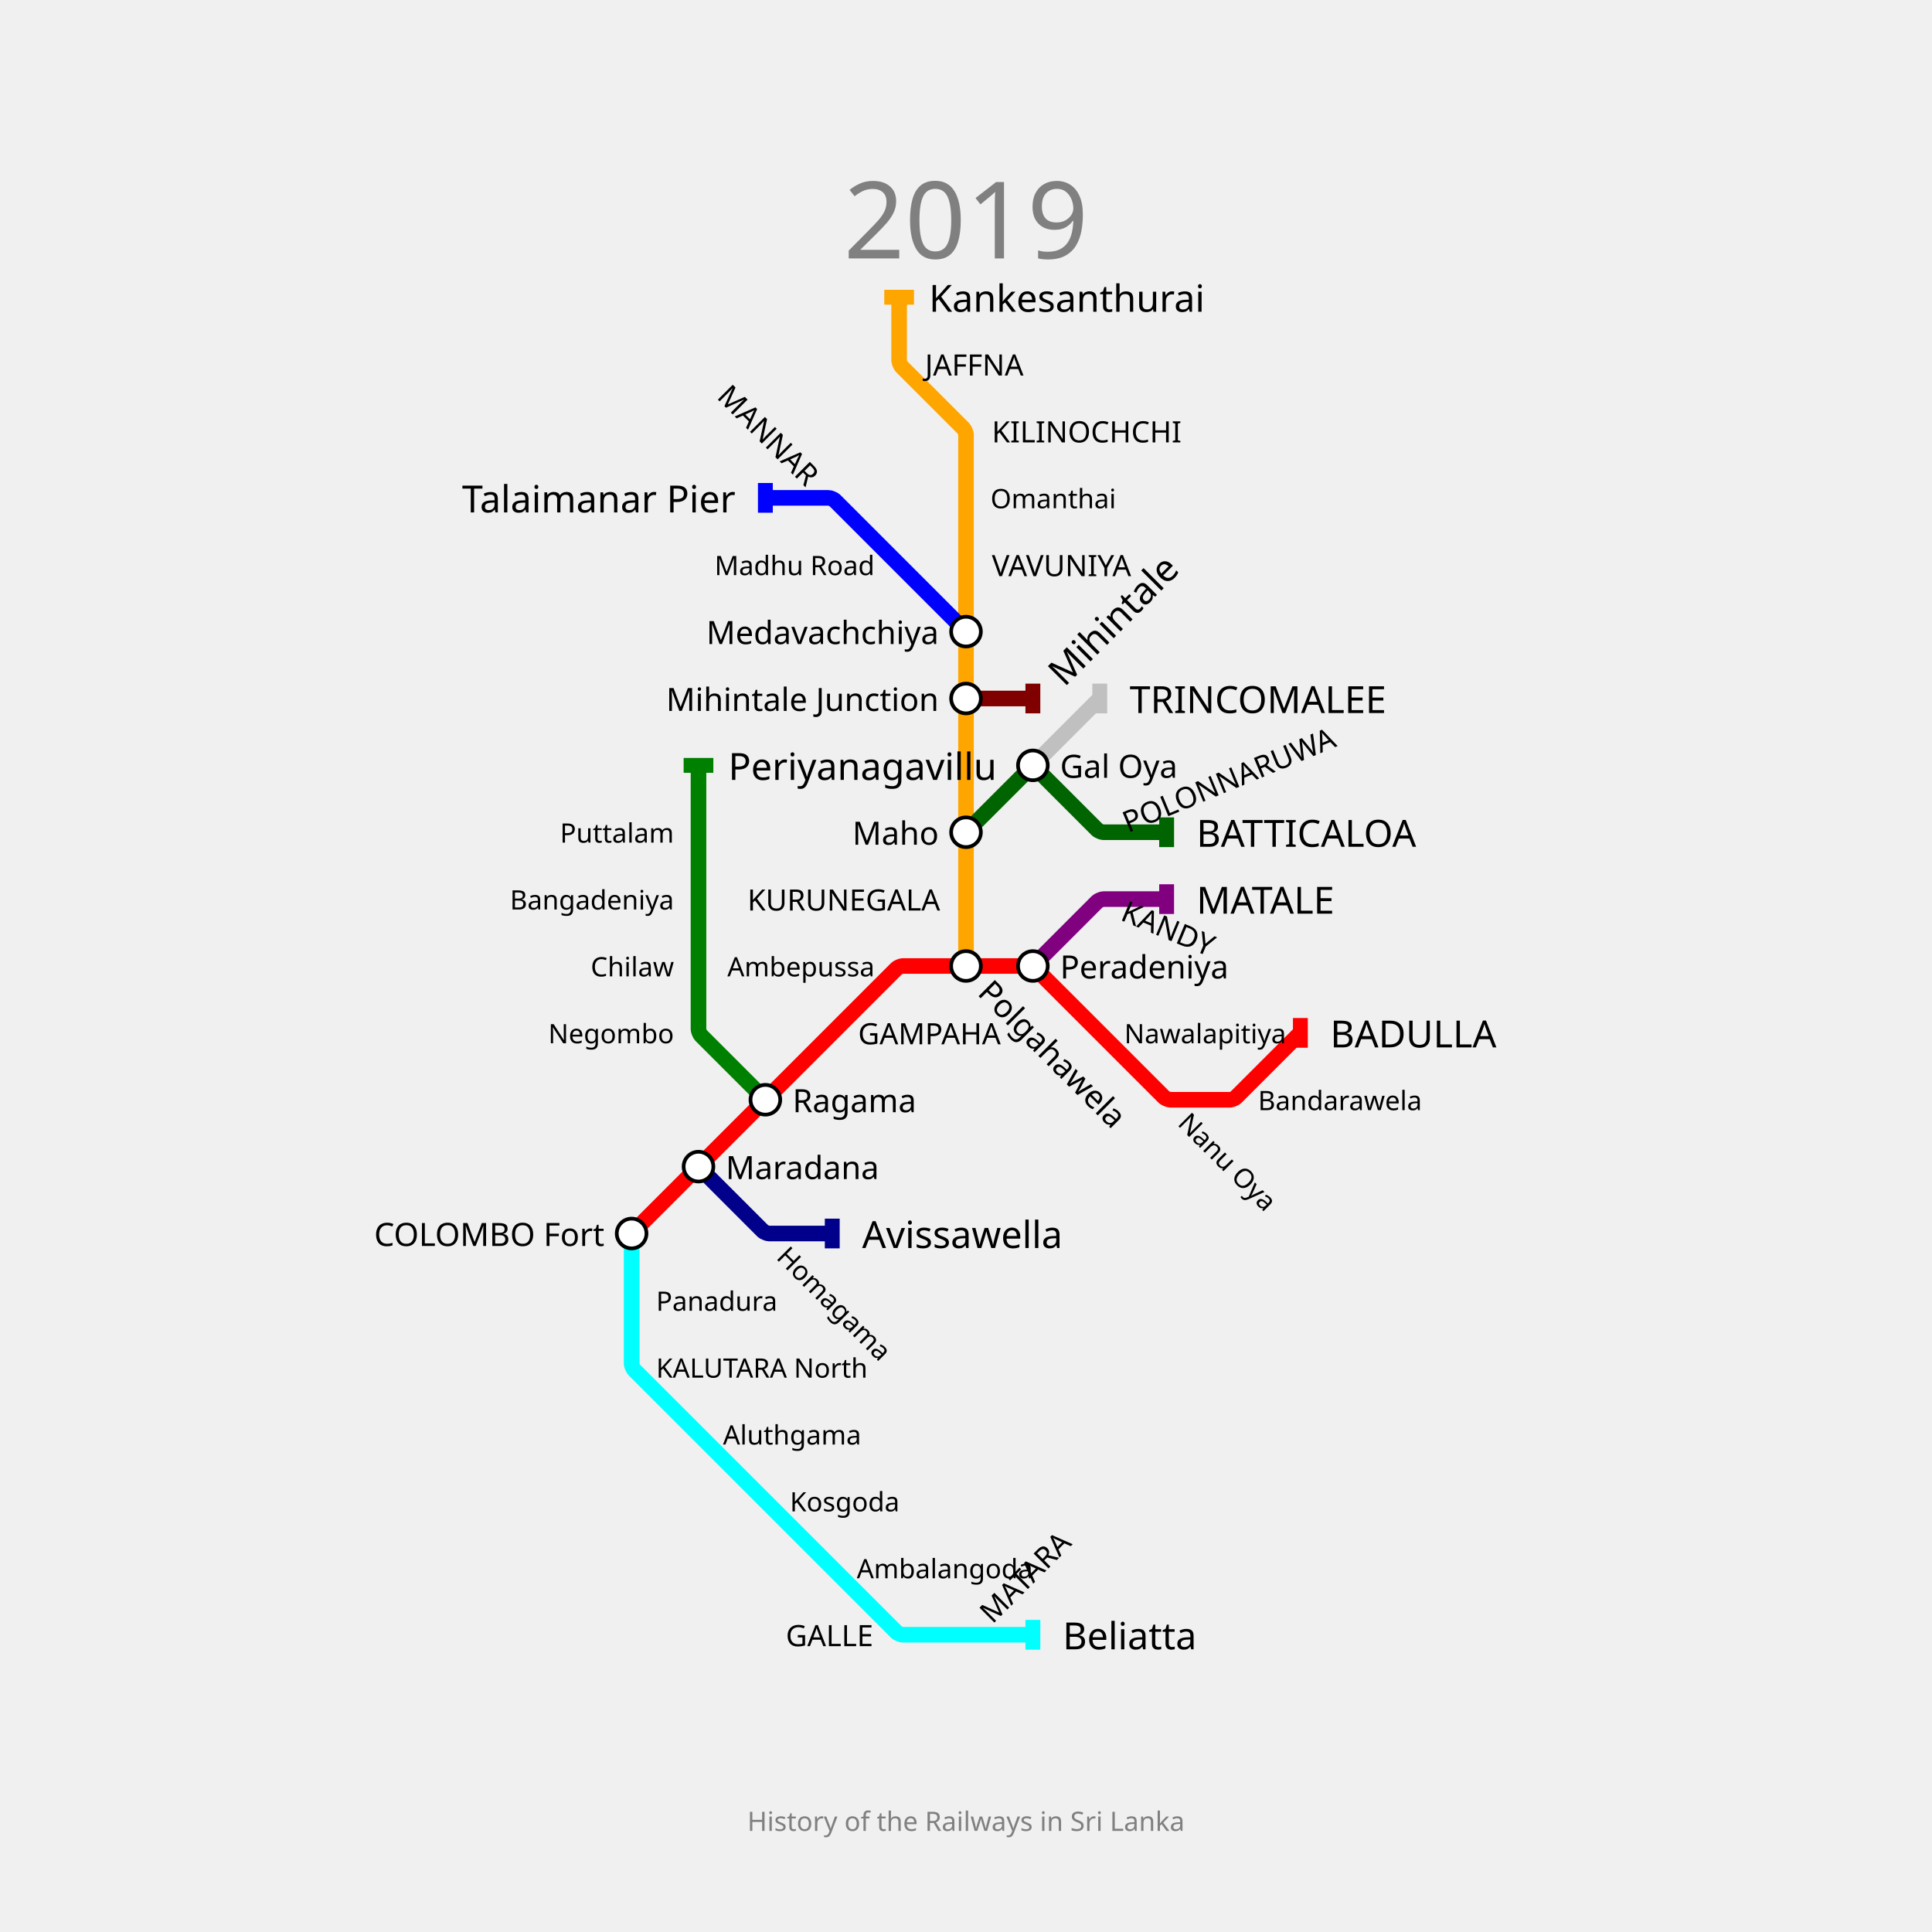
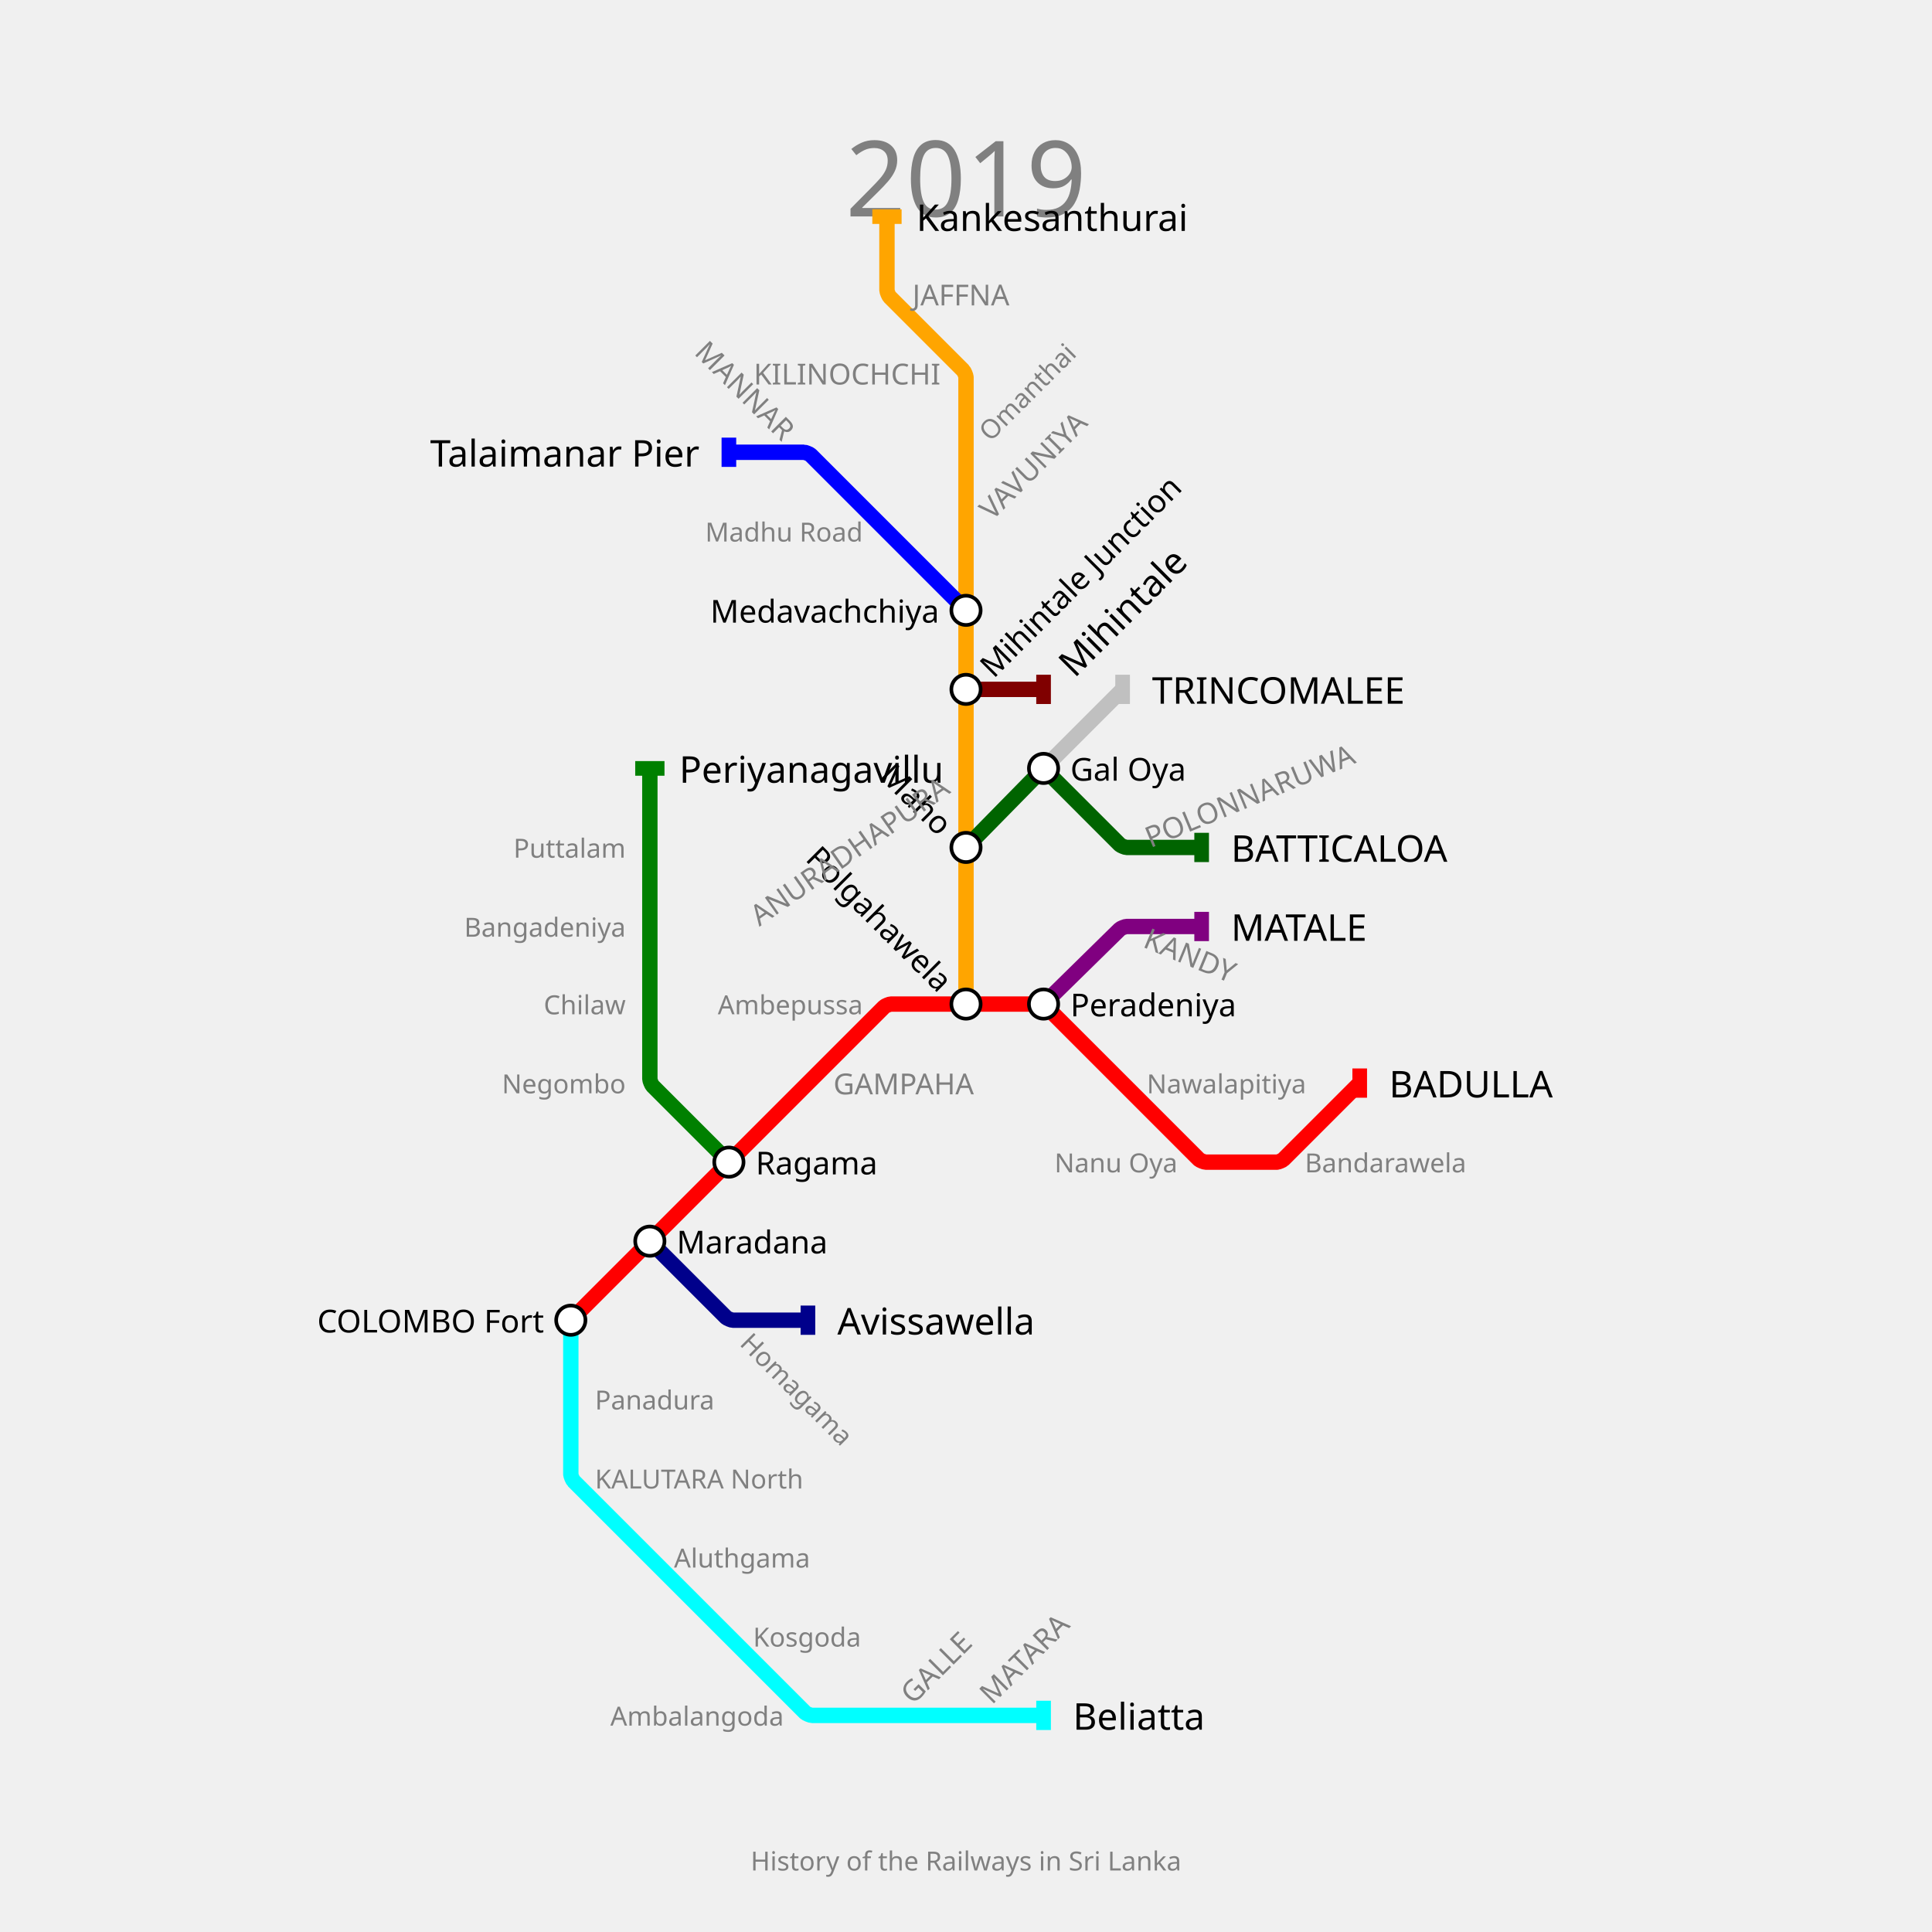
- <svg xmlns="http://www.w3.org/2000/svg" width="1300" height="1300" padding="200">
-   <text fill="gray" stroke="none" font-size="72" font-family="GIL_____" x="650.0" y="118.0" text-anchor="middle" dominant-baseline="hanging">2019</text>
-   <text fill="gray" stroke="none" font-size="18" font-family="GIL_____" x="650.0" y="1218.0" text-anchor="middle" dominant-baseline="text-top">History of the Railways in Sri Lanka</text>
+ <svg xmlns="http://www.w3.org/2000/svg" width="1320" height="1320" padding="148">
+   <text fill="gray" stroke="none" font-size="72" font-family="GIL_____" x="660.0" y="92.0" text-anchor="middle" dominant-baseline="hanging">2019</text>
+   <text fill="gray" stroke="none" font-size="18" font-family="GIL_____" x="660.0" y="1264.0" text-anchor="middle" dominant-baseline="text-top">History of the Railways in Sri Lanka</text>
  <g>
-     <path fill="none" stroke-width="10.5" stroke-opacity="1" d="M 425.0,830.0 L 470.0,785.0 L 515.0,740.0 L 560.0,695.0 L 603.409,651.591 C 603.939,651.061 606.5,650.0 607.25,650.0 L 650.0,650.0 L 692.75,650.0 C 693.5,650.0 696.061,651.061 696.591,651.591 L 740.0,695.0 L 783.409,738.409 C 783.939,738.939 786.5,740.0 787.25,740.0 L 827.862,740.0 C 828.575,740.0 831.008,738.992 831.511,738.489 L 875.0,695.0" stroke="red" />
-     <rect stroke="none" fill-opacity="1" x="870" y="685" width="10" height="20" fill="red" />
+     <path fill="none" stroke-width="10.5" stroke-opacity="1" d="M 390.0,902.0 L 444.0,848.0 L 498.0,794.0 L 552.0,740.0 L 604.091,687.909 C 604.727,687.273 607.8,686.0 608.7,686.0 L 660.0,686.0 L 710.35,686.0 C 711.233,686.0 714.249,687.249 714.874,687.874 L 767.0,740.0 L 819.091,792.091 C 819.727,792.727 822.8,794.0 823.7,794.0 L 872.435,794.0 C 873.29,794.0 876.209,792.791 876.814,792.186 L 929.0,740.0" stroke="red" />
+     <rect stroke="none" fill-opacity="1" x="924" y="730" width="10" height="20" fill="red" />
  </g>
  <g>
-     <path fill="none" stroke-width="10.5" stroke-opacity="1" d="M 695.0,650.0 L 738.409,606.591 C 738.939,606.061 741.5,605.0 742.25,605.0 L 785.0,605.0" stroke="purple" />
-     <rect stroke="none" fill-opacity="1" x="780" y="595" width="10" height="20" fill="purple" />
+     <path fill="none" stroke-width="10.5" stroke-opacity="1" d="M 713.0,686.0 L 765.073,634.891 C 765.715,634.261 768.8,633.0 769.7,633.0 L 821.0,633.0" stroke="purple" />
+     <rect stroke="none" fill-opacity="1" x="816" y="623" width="10" height="20" fill="purple" />
  </g>
  <g>
-     <path fill="none" stroke-width="10.5" stroke-opacity="1" d="M 425.0,830.0 L 425.0,875.0 L 425.0,917.75 C 425.0,918.5 426.061,921.061 426.591,921.591 L 470.0,965.0 L 515.0,1010.0 L 560.0,1055.0 L 603.409,1098.409 C 603.939,1098.939 606.5,1100.0 607.25,1100.0 L 650.0,1100.0 L 695.0,1100.0" stroke="cyan" />
-     <rect stroke="none" fill-opacity="1" x="690" y="1090" width="10" height="20" fill="cyan" />
+     <path fill="none" stroke-width="10.5" stroke-opacity="1" d="M 390.0,902.0 L 390.0,956.0 L 390.0,1007.3 C 390.0,1008.2 391.273,1011.273 391.909,1011.909 L 444.0,1064.0 L 498.0,1118.0 L 550.091,1170.091 C 550.727,1170.727 553.8,1172.0 554.7,1172.0 L 606.0,1172.0 L 660.0,1172.0 L 713.0,1172.0" stroke="cyan" />
+     <rect stroke="none" fill-opacity="1" x="708" y="1162" width="10" height="20" fill="cyan" />
  </g>
  <g>
-     <path fill="none" stroke-width="10.5" stroke-opacity="1" d="M 650.0,650.0 L 650.0,605.0 L 650.0,560.0 L 650.0,515.0 L 650.0,470.0 L 650.0,425.0 L 650.0,380.0 L 650.0,335.0 L 650.0,292.25 C 650.0,291.5 648.939,288.939 648.409,288.409 L 606.591,246.591 C 606.061,246.061 605.0,243.5 605.0,242.75 L 605.0,200.0" stroke="orange" />
-     <rect stroke="none" fill-opacity="1" x="595" y="195" width="20" height="10" fill="orange" />
+     <path fill="none" stroke-width="10.5" stroke-opacity="1" d="M 660.0,686.0 L 660.0,633.0 L 660.0,579.0 L 660.0,525.0 L 660.0,471.0 L 660.0,417.0 L 660.0,363.0 L 660.0,309.0 L 660.0,257.7 C 660.0,256.8 658.727,253.727 658.091,253.091 L 607.874,202.874 C 607.249,202.249 606.0,199.233 606.0,198.35 L 606.0,148.0" stroke="orange" />
+     <rect stroke="none" fill-opacity="1" x="596" y="143" width="20" height="10" fill="orange" />
  </g>
  <g>
-     <path fill="none" stroke-width="10.5" stroke-opacity="1" d="M 470.0,785.0 L 513.409,828.409 C 513.939,828.939 516.5,830.0 517.25,830.0 L 560.0,830.0" stroke="darkblue" />
-     <rect stroke="none" fill-opacity="1" x="555" y="820" width="10" height="20" fill="darkblue" />
+     <path fill="none" stroke-width="10.5" stroke-opacity="1" d="M 444.0,848.0 L 496.091,900.091 C 496.727,900.727 499.8,902.0 500.7,902.0 L 552.0,902.0" stroke="darkblue" />
+     <rect stroke="none" fill-opacity="1" x="547" y="892" width="10" height="20" fill="darkblue" />
  </g>
  <g>
-     <path fill="none" stroke-width="10.5" stroke-opacity="1" d="M 515.0,740.0 L 471.591,696.591 C 471.061,696.061 470.0,693.5 470.0,692.75 L 470.0,650.0 L 470.0,605.0 L 470.0,560.0 L 470.0,515.0" stroke="green" />
-     <rect stroke="none" fill-opacity="1" x="460" y="510" width="20" height="10" fill="green" />
+     <path fill="none" stroke-width="10.5" stroke-opacity="1" d="M 498.0,794.0 L 445.909,741.909 C 445.273,741.273 444.0,738.2 444.0,737.3 L 444.0,686.0 L 444.0,633.0 L 444.0,579.0 L 444.0,525.0" stroke="green" />
+     <rect stroke="none" fill-opacity="1" x="434" y="520" width="20" height="10" fill="green" />
  </g>
  <g>
-     <path fill="none" stroke-width="10.5" stroke-opacity="1" d="M 650.0,560.0 L 692.75,517.25 C 693.5,516.5 696.5,516.5 697.25,517.25 L 738.409,558.409 C 738.939,558.939 741.5,560.0 742.25,560.0 L 785.0,560.0" stroke="darkgreen" />
-     <rect stroke="none" fill-opacity="1" x="780" y="550" width="10" height="20" fill="darkgreen" />
+     <path fill="none" stroke-width="10.5" stroke-opacity="1" d="M 660.0,579.0 L 710.35,527.7 C 711.233,526.8 714.783,526.783 715.675,527.675 L 765.091,577.091 C 765.727,577.727 768.8,579.0 769.7,579.0 L 821.0,579.0" stroke="darkgreen" />
+     <rect stroke="none" fill-opacity="1" x="816" y="569" width="10" height="20" fill="darkgreen" />
  </g>
  <g>
-     <path fill="none" stroke-width="10.5" stroke-opacity="1" d="M 695.0,515.0 L 740.0,470.0" stroke="silver" />
-     <rect stroke="none" fill-opacity="1" x="735" y="460" width="10" height="20" fill="silver" />
+     <path fill="none" stroke-width="10.5" stroke-opacity="1" d="M 713.0,525.0 L 767.0,471.0" stroke="silver" />
+     <rect stroke="none" fill-opacity="1" x="762" y="461" width="10" height="20" fill="silver" />
  </g>
  <g>
-     <path fill="none" stroke-width="10.5" stroke-opacity="1" d="M 650.0,470.0 L 695.0,470.0" stroke="maroon" />
-     <rect stroke="none" fill-opacity="1" x="690" y="460" width="10" height="20" fill="maroon" />
+     <path fill="none" stroke-width="10.5" stroke-opacity="1" d="M 660.0,471.0 L 713.0,471.0" stroke="maroon" />
+     <rect stroke="none" fill-opacity="1" x="708" y="461" width="10" height="20" fill="maroon" />
  </g>
  <g>
-     <path fill="none" stroke-width="10.5" stroke-opacity="1" d="M 650.0,425.0 L 605.0,380.0 L 561.591,336.591 C 561.061,336.061 558.5,335.0 557.75,335.0 L 515.0,335.0" stroke="blue" />
-     <rect stroke="none" fill-opacity="1" x="510" y="325" width="10" height="20" fill="blue" />
+     <path fill="none" stroke-width="10.5" stroke-opacity="1" d="M 660.0,417.0 L 606.0,363.0 L 553.909,310.909 C 553.273,310.273 550.2,309.0 549.3,309.0 L 498.0,309.0" stroke="blue" />
+     <rect stroke="none" fill-opacity="1" x="493" y="299" width="10" height="20" fill="blue" />
  </g>
  <g>
-     <text fill="black" stroke="none" font-size="25.2" font-family="GIL_____" font-weight="100" text-anchor="start" dominant-baseline="central" x="895.1" y="695" transform="translate(875,695) rotate(0) translate(-875,-695)">BADULLA</text>
+     <text fill="black" stroke="none" font-size="25.2" font-family="GIL_____" font-weight="100" text-anchor="start" dominant-baseline="central" x="949.1" y="740" transform="translate(929,740) rotate(0) translate(-929,-740)">BADULLA</text>
  </g>
  <g>
-     <text fill="black" stroke="none" font-size="25.2" font-family="GIL_____" font-weight="100" text-anchor="start" dominant-baseline="central" x="805.1" y="605" transform="translate(785,605) rotate(0) translate(-785,-605)">MATALE</text>
+     <text fill="black" stroke="none" font-size="25.2" font-family="GIL_____" font-weight="100" text-anchor="start" dominant-baseline="central" x="841.1" y="633" transform="translate(821,633) rotate(0) translate(-821,-633)">MATALE</text>
  </g>
  <g>
-     <text fill="black" stroke="none" font-size="25.2" font-family="GIL_____" font-weight="100" text-anchor="start" dominant-baseline="central" x="715.1" y="1100" transform="translate(695,1100) rotate(0) translate(-695,-1100)">Beliatta</text>
+     <text fill="black" stroke="none" font-size="25.2" font-family="GIL_____" font-weight="100" text-anchor="start" dominant-baseline="central" x="733.1" y="1172" transform="translate(713,1172) rotate(0) translate(-713,-1172)">Beliatta</text>
  </g>
  <g>
-     <text fill="black" stroke="none" font-size="25.2" font-family="GIL_____" font-weight="100" text-anchor="start" dominant-baseline="central" x="625.1" y="200" transform="translate(605,200) rotate(0) translate(-605,-200)">Kankesanthurai</text>
+     <text fill="black" stroke="none" font-size="25.2" font-family="GIL_____" font-weight="100" text-anchor="start" dominant-baseline="central" x="626.1" y="148" transform="translate(606,148) rotate(0) translate(-606,-148)">Kankesanthurai</text>
  </g>
  <g>
-     <text fill="black" stroke="none" font-size="25.2" font-family="GIL_____" font-weight="100" text-anchor="start" dominant-baseline="central" x="580.1" y="830" transform="translate(560,830) rotate(0) translate(-560,-830)">Avissawella</text>
+     <text fill="black" stroke="none" font-size="25.2" font-family="GIL_____" font-weight="100" text-anchor="start" dominant-baseline="central" x="572.1" y="902" transform="translate(552,902) rotate(0) translate(-552,-902)">Avissawella</text>
  </g>
  <g>
-     <text fill="black" stroke="none" font-size="25.2" font-family="GIL_____" font-weight="100" text-anchor="start" dominant-baseline="central" x="490.1" y="515" transform="translate(470,515) rotate(0) translate(-470,-515)">Periyanagavillu</text>
+     <text fill="black" stroke="none" font-size="25.2" font-family="GIL_____" font-weight="100" text-anchor="start" dominant-baseline="central" x="464.1" y="525" transform="translate(444,525) rotate(0) translate(-444,-525)">Periyanagavillu</text>
  </g>
  <g>
-     <text fill="black" stroke="none" font-size="25.2" font-family="GIL_____" font-weight="100" text-anchor="start" dominant-baseline="central" x="805.1" y="560" transform="translate(785,560) rotate(0) translate(-785,-560)">BATTICALOA</text>
+     <text fill="black" stroke="none" font-size="25.2" font-family="GIL_____" font-weight="100" text-anchor="start" dominant-baseline="central" x="841.1" y="579" transform="translate(821,579) rotate(0) translate(-821,-579)">BATTICALOA</text>
  </g>
  <g>
-     <text fill="black" stroke="none" font-size="25.2" font-family="GIL_____" font-weight="100" text-anchor="start" dominant-baseline="central" x="760.1" y="470" transform="translate(740,470) rotate(0) translate(-740,-470)">TRINCOMALEE</text>
+     <text fill="black" stroke="none" font-size="25.2" font-family="GIL_____" font-weight="100" text-anchor="start" dominant-baseline="central" x="787.1" y="471" transform="translate(767,471) rotate(0) translate(-767,-471)">TRINCOMALEE</text>
  </g>
  <g>
-     <text fill="black" stroke="none" font-size="25.2" font-family="GIL_____" font-weight="100" text-anchor="start" dominant-baseline="central" x="715.1" y="470" transform="translate(695,470) rotate(-45) translate(-695,-470)">Mihintale</text>
+     <text fill="black" stroke="none" font-size="25.2" font-family="GIL_____" font-weight="100" text-anchor="start" dominant-baseline="central" x="733.1" y="471" transform="translate(713,471) rotate(-45) translate(-713,-471)">Mihintale</text>
  </g>
  <g>
-     <text fill="black" stroke="none" font-size="25.2" font-family="GIL_____" font-weight="100" text-anchor="end" dominant-baseline="central" x="494.9" y="335" transform="translate(515,335) rotate(0) translate(-515,-335)">Talaimanar Pier</text>
+     <text fill="black" stroke="none" font-size="25.2" font-family="GIL_____" font-weight="100" text-anchor="end" dominant-baseline="central" x="477.9" y="309" transform="translate(498,309) rotate(0) translate(-498,-309)">Talaimanar Pier</text>
  </g>
  <g>
-     <circle r="10" fill="white" stroke="black" stroke-width="2.5" cx="425" cy="830" />
-     <text fill="black" stroke="none" font-size="21.6" font-family="GIL_____" font-weight="100" text-anchor="end" dominant-baseline="central" x="406.7" y="830" transform="translate(425,830) rotate(0) translate(-425,-830)">COLOMBO Fort</text>
+     <circle r="10" fill="white" stroke="black" stroke-width="2.5" cx="390" cy="902" />
+     <text fill="black" stroke="none" font-size="21.6" font-family="GIL_____" font-weight="100" text-anchor="end" dominant-baseline="central" x="371.7" y="902" transform="translate(390,902) rotate(0) translate(-390,-902)">COLOMBO Fort</text>
  </g>
  <g>
-     <circle r="10" fill="white" stroke="black" stroke-width="2.5" cx="470" cy="785" />
-     <text fill="black" stroke="none" font-size="21.6" font-family="GIL_____" font-weight="100" text-anchor="start" dominant-baseline="central" x="488.3" y="785" transform="translate(470,785) rotate(0) translate(-470,-785)">Maradana</text>
+     <circle r="10" fill="white" stroke="black" stroke-width="2.5" cx="444" cy="848" />
+     <text fill="black" stroke="none" font-size="21.6" font-family="GIL_____" font-weight="100" text-anchor="start" dominant-baseline="central" x="462.3" y="848" transform="translate(444,848) rotate(0) translate(-444,-848)">Maradana</text>
  </g>
  <g>
-     <circle r="10" fill="white" stroke="black" stroke-width="2.5" cx="515" cy="740" />
-     <text fill="black" stroke="none" font-size="21.6" font-family="GIL_____" font-weight="100" text-anchor="start" dominant-baseline="central" x="533.3" y="740" transform="translate(515,740) rotate(0) translate(-515,-740)">Ragama</text>
+     <circle r="10" fill="white" stroke="black" stroke-width="2.5" cx="498" cy="794" />
+     <text fill="black" stroke="none" font-size="21.6" font-family="GIL_____" font-weight="100" text-anchor="start" dominant-baseline="central" x="516.3" y="794" transform="translate(498,794) rotate(0) translate(-498,-794)">Ragama</text>
  </g>
  <g>
-     <circle r="10" fill="white" stroke="black" stroke-width="2.5" cx="650" cy="650" />
-     <text fill="black" stroke="none" font-size="21.6" font-family="GIL_____" font-weight="100" text-anchor="start" dominant-baseline="central" x="668.3" y="650" transform="translate(650,650) rotate(-315) translate(-650,-650)">Polgahawela</text>
+     <circle r="10" fill="white" stroke="black" stroke-width="2.5" cx="660" cy="686" />
+     <text fill="black" stroke="none" font-size="21.6" font-family="GIL_____" font-weight="100" text-anchor="end" dominant-baseline="central" x="641.7" y="686" transform="translate(660,686) rotate(45) translate(-660,-686)">Polgahawela</text>
  </g>
  <g>
-     <circle r="10" fill="white" stroke="black" stroke-width="2.5" cx="695" cy="650" />
-     <text fill="black" stroke="none" font-size="21.6" font-family="GIL_____" font-weight="100" text-anchor="start" dominant-baseline="central" x="713.3" y="650" transform="translate(695,650) rotate(0) translate(-695,-650)">Peradeniya</text>
+     <circle r="10" fill="white" stroke="black" stroke-width="2.5" cx="713" cy="686" />
+     <text fill="black" stroke="none" font-size="21.6" font-family="GIL_____" font-weight="100" text-anchor="start" dominant-baseline="central" x="731.3" y="686" transform="translate(713,686) rotate(0) translate(-713,-686)">Peradeniya</text>
  </g>
  <g>
-     <circle r="10" fill="white" stroke="black" stroke-width="2.5" cx="650" cy="560" />
-     <text fill="black" stroke="none" font-size="21.6" font-family="GIL_____" font-weight="100" text-anchor="end" dominant-baseline="central" x="631.7" y="560" transform="translate(650,560) rotate(0) translate(-650,-560)">Maho</text>
+     <circle r="10" fill="white" stroke="black" stroke-width="2.5" cx="660" cy="579" />
+     <text fill="black" stroke="none" font-size="21.6" font-family="GIL_____" font-weight="100" text-anchor="end" dominant-baseline="central" x="641.7" y="579" transform="translate(660,579) rotate(45) translate(-660,-579)">Maho</text>
  </g>
  <g>
-     <circle r="10" fill="white" stroke="black" stroke-width="2.5" cx="650" cy="470" />
-     <text fill="black" stroke="none" font-size="21.6" font-family="GIL_____" font-weight="100" text-anchor="end" dominant-baseline="central" x="631.7" y="470" transform="translate(650,470) rotate(0) translate(-650,-470)">Mihintale Junction</text>
+     <circle r="10" fill="white" stroke="black" stroke-width="2.5" cx="660" cy="471" />
+     <text fill="black" stroke="none" font-size="21.6" font-family="GIL_____" font-weight="100" text-anchor="start" dominant-baseline="central" x="678.3" y="471" transform="translate(660,471) rotate(-45) translate(-660,-471)">Mihintale Junction</text>
  </g>
  <g>
-     <circle r="10" fill="white" stroke="black" stroke-width="2.5" cx="650" cy="425" />
-     <text fill="black" stroke="none" font-size="21.6" font-family="GIL_____" font-weight="100" text-anchor="end" dominant-baseline="central" x="631.7" y="425" transform="translate(650,425) rotate(0) translate(-650,-425)">Medavachchiya</text>
+     <circle r="10" fill="white" stroke="black" stroke-width="2.5" cx="660" cy="417" />
+     <text fill="black" stroke="none" font-size="21.6" font-family="GIL_____" font-weight="100" text-anchor="end" dominant-baseline="central" x="641.7" y="417" transform="translate(660,417) rotate(0) translate(-660,-417)">Medavachchiya</text>
  </g>
  <g>
-     <circle r="10" fill="white" stroke="black" stroke-width="2.5" cx="695" cy="515" />
-     <text fill="black" stroke="none" font-size="21.6" font-family="GIL_____" font-weight="100" text-anchor="start" dominant-baseline="central" x="713.3" y="515" transform="translate(695,515) rotate(0) translate(-695,-515)">Gal Oya</text>
+     <circle r="10" fill="white" stroke="black" stroke-width="2.5" cx="713" cy="525" />
+     <text fill="black" stroke="none" font-size="21.6" font-family="GIL_____" font-weight="100" text-anchor="start" dominant-baseline="central" x="731.3" y="525" transform="translate(713,525) rotate(0) translate(-713,-525)">Gal Oya</text>
  </g>
  <g>
-     <text fill="black" stroke="none" font-size="19.8" font-family="GIL_____" font-weight="100" text-anchor="start" dominant-baseline="central" x="577.4" y="695" transform="translate(560,695) rotate(0) translate(-560,-695)">GAMPAHA</text>
+     <text fill="gray" stroke="none" font-size="19.8" font-family="GIL_____" font-weight="100" text-anchor="start" dominant-baseline="central" x="569.4" y="740" transform="translate(552,740) rotate(0) translate(-552,-740)">GAMPAHA</text>
  </g>
  <g>
-     <text fill="black" stroke="none" font-size="19.8" font-family="GIL_____" font-weight="100" text-anchor="start" dominant-baseline="central" x="757.4" y="605" transform="translate(740,605) rotate(-337.5) translate(-740,-605)">KANDY</text>
+     <text fill="gray" stroke="none" font-size="19.8" font-family="GIL_____" font-weight="100" text-anchor="start" dominant-baseline="central" x="784.4" y="633" transform="translate(767,633) rotate(-337.5) translate(-767,-633)">KANDY</text>
  </g>
  <g>
-     <text fill="black" stroke="none" font-size="19.8" font-family="GIL_____" font-weight="100" text-anchor="end" dominant-baseline="central" x="587.6" y="1100" transform="translate(605,1100) rotate(0) translate(-605,-1100)">GALLE</text>
+     <text fill="gray" stroke="none" font-size="19.8" font-family="GIL_____" font-weight="100" text-anchor="start" dominant-baseline="central" x="623.4" y="1172" transform="translate(606,1172) rotate(-45) translate(-606,-1172)">GALLE</text>
  </g>
  <g>
-     <text fill="black" stroke="none" font-size="19.8" font-family="GIL_____" font-weight="100" text-anchor="start" dominant-baseline="central" x="667.4" y="1100" transform="translate(650,1100) rotate(-45) translate(-650,-1100)">MATARA</text>
-   </g>
-   <g>
-     <text fill="black" stroke="none" font-size="19.8" font-family="GIL_____" font-weight="100" text-anchor="end" dominant-baseline="central" x="632.6" y="605" transform="translate(650,605) rotate(0) translate(-650,-605)">KURUNEGALA</text>
+     <text fill="gray" stroke="none" font-size="19.8" font-family="GIL_____" font-weight="100" text-anchor="start" dominant-baseline="central" x="677.4" y="1172" transform="translate(660,1172) rotate(-45) translate(-660,-1172)">MATARA</text>
  </g>
  <g />
  <g>
-     <text fill="black" stroke="none" font-size="19.8" font-family="GIL_____" font-weight="100" text-anchor="start" dominant-baseline="central" x="667.4" y="380" transform="translate(650,380) rotate(0) translate(-650,-380)">VAVUNIYA</text>
+     <text fill="gray" stroke="none" font-size="19.8" font-family="GIL_____" font-weight="100" text-anchor="end" dominant-baseline="central" x="642.6" y="525" transform="translate(660,525) rotate(-35) translate(-660,-525)">ANURADHAPURA</text>
  </g>
  <g>
-     <text fill="black" stroke="none" font-size="19.8" font-family="GIL_____" font-weight="100" text-anchor="start" dominant-baseline="central" x="667.4" y="290" transform="translate(650,290) rotate(0) translate(-650,-290)">KILINOCHCHI</text>
+     <text fill="gray" stroke="none" font-size="19.8" font-family="GIL_____" font-weight="100" text-anchor="start" dominant-baseline="central" x="677.4" y="363" transform="translate(660,363) rotate(-45) translate(-660,-363)">VAVUNIYA</text>
  </g>
  <g>
-     <text fill="black" stroke="none" font-size="19.8" font-family="GIL_____" font-weight="100" text-anchor="start" dominant-baseline="central" x="622.4" y="245" transform="translate(605,245) rotate(0) translate(-605,-245)">JAFFNA</text>
+     <text fill="gray" stroke="none" font-size="19.8" font-family="GIL_____" font-weight="100" text-anchor="end" dominant-baseline="central" x="642.6" y="255" transform="translate(660,255) rotate(0) translate(-660,-255)">KILINOCHCHI</text>
  </g>
  <g>
-     <text fill="black" stroke="none" font-size="19.8" font-family="GIL_____" font-weight="100" text-anchor="start" dominant-baseline="central" x="757.4" y="560" transform="translate(740,560) rotate(-22.5) translate(-740,-560)">POLONNARUWA</text>
+     <text fill="gray" stroke="none" font-size="19.8" font-family="GIL_____" font-weight="100" text-anchor="start" dominant-baseline="central" x="623.4" y="201" transform="translate(606,201) rotate(0) translate(-606,-201)">JAFFNA</text>
  </g>
  <g>
-     <text fill="black" stroke="none" font-size="19.8" font-family="GIL_____" font-weight="100" text-anchor="end" dominant-baseline="central" x="542.6" y="335" transform="translate(560,335) rotate(45) translate(-560,-335)">MANNAR</text>
+     <text fill="gray" stroke="none" font-size="19.8" font-family="GIL_____" font-weight="100" text-anchor="start" dominant-baseline="central" x="784.4" y="579" transform="translate(767,579) rotate(-22.5) translate(-767,-579)">POLONNARUWA</text>
  </g>
  <g>
-     <text fill="black" stroke="none" font-size="18" font-family="GIL_____" font-weight="100" text-anchor="end" dominant-baseline="central" x="588.5" y="650" transform="translate(605,650) rotate(0) translate(-605,-650)">Ambepussa</text>
+     <text fill="gray" stroke="none" font-size="19.8" font-family="GIL_____" font-weight="100" text-anchor="end" dominant-baseline="central" x="534.6" y="309" transform="translate(552,309) rotate(45) translate(-552,-309)">MANNAR</text>
  </g>
  <g>
-     <text fill="black" stroke="none" font-size="18" font-family="GIL_____" font-weight="100" text-anchor="start" dominant-baseline="central" x="756.5" y="695" transform="translate(740,695) rotate(0) translate(-740,-695)">Nawalapitiya</text>
+     <text fill="gray" stroke="none" font-size="18" font-family="GIL_____" font-weight="100" text-anchor="end" dominant-baseline="central" x="589.5" y="686" transform="translate(606,686) rotate(0) translate(-606,-686)">Ambepussa</text>
  </g>
  <g>
-     <text fill="black" stroke="none" font-size="18" font-family="GIL_____" font-weight="100" text-anchor="start" dominant-baseline="central" x="801.5" y="740" transform="translate(785,740) rotate(-315) translate(-785,-740)">Nanu Oya</text>
+     <text fill="gray" stroke="none" font-size="18" font-family="GIL_____" font-weight="100" text-anchor="start" dominant-baseline="central" x="783.5" y="740" transform="translate(767,740) rotate(0) translate(-767,-740)">Nawalapitiya</text>
  </g>
  <g>
-     <text fill="black" stroke="none" font-size="18" font-family="GIL_____" font-weight="100" text-anchor="start" dominant-baseline="central" x="846.5" y="740" transform="translate(830,740) rotate(0) translate(-830,-740)">Bandarawela</text>
+     <text fill="gray" stroke="none" font-size="18" font-family="GIL_____" font-weight="100" text-anchor="end" dominant-baseline="central" x="804.5" y="794" transform="translate(821,794) rotate(0) translate(-821,-794)">Nanu Oya</text>
  </g>
  <g>
-     <text fill="black" stroke="none" font-size="18" font-family="GIL_____" font-weight="100" text-anchor="start" dominant-baseline="central" x="441.5" y="875" transform="translate(425,875) rotate(0) translate(-425,-875)">Panadura</text>
+     <text fill="gray" stroke="none" font-size="18" font-family="GIL_____" font-weight="100" text-anchor="start" dominant-baseline="central" x="891.5" y="794" transform="translate(875,794) rotate(0) translate(-875,-794)">Bandarawela</text>
  </g>
  <g>
-     <text fill="black" stroke="none" font-size="18" font-family="GIL_____" font-weight="100" text-anchor="start" dominant-baseline="central" x="441.5" y="920" transform="translate(425,920) rotate(0) translate(-425,-920)">KALUTARA North</text>
+     <text fill="gray" stroke="none" font-size="18" font-family="GIL_____" font-weight="100" text-anchor="start" dominant-baseline="central" x="406.5" y="956" transform="translate(390,956) rotate(0) translate(-390,-956)">Panadura</text>
  </g>
  <g>
-     <text fill="black" stroke="none" font-size="18" font-family="GIL_____" font-weight="100" text-anchor="start" dominant-baseline="central" x="486.5" y="965" transform="translate(470,965) rotate(0) translate(-470,-965)">Aluthgama</text>
+     <text fill="gray" stroke="none" font-size="18" font-family="GIL_____" font-weight="100" text-anchor="start" dominant-baseline="central" x="406.5" y="1010" transform="translate(390,1010) rotate(0) translate(-390,-1010)">KALUTARA North</text>
  </g>
  <g>
-     <text fill="black" stroke="none" font-size="18" font-family="GIL_____" font-weight="100" text-anchor="start" dominant-baseline="central" x="531.5" y="1010" transform="translate(515,1010) rotate(0) translate(-515,-1010)">Kosgoda</text>
+     <text fill="gray" stroke="none" font-size="18" font-family="GIL_____" font-weight="100" text-anchor="start" dominant-baseline="central" x="460.5" y="1064" transform="translate(444,1064) rotate(0) translate(-444,-1064)">Aluthgama</text>
  </g>
  <g>
-     <text fill="black" stroke="none" font-size="18" font-family="GIL_____" font-weight="100" text-anchor="start" dominant-baseline="central" x="576.5" y="1055" transform="translate(560,1055) rotate(0) translate(-560,-1055)">Ambalangoda</text>
+     <text fill="gray" stroke="none" font-size="18" font-family="GIL_____" font-weight="100" text-anchor="start" dominant-baseline="central" x="514.5" y="1118" transform="translate(498,1118) rotate(0) translate(-498,-1118)">Kosgoda</text>
  </g>
  <g>
-     <text fill="black" stroke="none" font-size="18" font-family="GIL_____" font-weight="100" text-anchor="start" dominant-baseline="central" x="666.5" y="335" transform="translate(650,335) rotate(0) translate(-650,-335)">Omanthai</text>
+     <text fill="gray" stroke="none" font-size="18" font-family="GIL_____" font-weight="100" text-anchor="end" dominant-baseline="central" x="535.5" y="1172" transform="translate(552,1172) rotate(0) translate(-552,-1172)">Ambalangoda</text>
  </g>
  <g>
-     <text fill="black" stroke="none" font-size="18" font-family="GIL_____" font-weight="100" text-anchor="start" dominant-baseline="central" x="531.5" y="830" transform="translate(515,830) rotate(-315) translate(-515,-830)">Homagama</text>
+     <text fill="gray" stroke="none" font-size="18" font-family="GIL_____" font-weight="100" text-anchor="start" dominant-baseline="central" x="676.5" y="309" transform="translate(660,309) rotate(-45) translate(-660,-309)">Omanthai</text>
  </g>
  <g>
-     <text fill="black" stroke="none" font-size="18" font-family="GIL_____" font-weight="100" text-anchor="end" dominant-baseline="central" x="453.5" y="695" transform="translate(470,695) rotate(0) translate(-470,-695)">Negombo</text>
+     <text fill="gray" stroke="none" font-size="18" font-family="GIL_____" font-weight="100" text-anchor="start" dominant-baseline="central" x="514.5" y="902" transform="translate(498,902) rotate(-315) translate(-498,-902)">Homagama</text>
  </g>
  <g>
-     <text fill="black" stroke="none" font-size="18" font-family="GIL_____" font-weight="100" text-anchor="end" dominant-baseline="central" x="453.5" y="650" transform="translate(470,650) rotate(0) translate(-470,-650)">Chilaw</text>
+     <text fill="gray" stroke="none" font-size="18" font-family="GIL_____" font-weight="100" text-anchor="end" dominant-baseline="central" x="427.5" y="740" transform="translate(444,740) rotate(0) translate(-444,-740)">Negombo</text>
  </g>
  <g>
-     <text fill="black" stroke="none" font-size="18" font-family="GIL_____" font-weight="100" text-anchor="end" dominant-baseline="central" x="453.5" y="605" transform="translate(470,605) rotate(0) translate(-470,-605)">Bangadeniya</text>
+     <text fill="gray" stroke="none" font-size="18" font-family="GIL_____" font-weight="100" text-anchor="end" dominant-baseline="central" x="427.5" y="686" transform="translate(444,686) rotate(0) translate(-444,-686)">Chilaw</text>
  </g>
  <g>
-     <text fill="black" stroke="none" font-size="18" font-family="GIL_____" font-weight="100" text-anchor="end" dominant-baseline="central" x="453.5" y="560" transform="translate(470,560) rotate(0) translate(-470,-560)">Puttalam</text>
+     <text fill="gray" stroke="none" font-size="18" font-family="GIL_____" font-weight="100" text-anchor="end" dominant-baseline="central" x="427.5" y="633" transform="translate(444,633) rotate(0) translate(-444,-633)">Bangadeniya</text>
  </g>
  <g>
-     <text fill="black" stroke="none" font-size="18" font-family="GIL_____" font-weight="100" text-anchor="end" dominant-baseline="central" x="588.5" y="380" transform="translate(605,380) rotate(0) translate(-605,-380)">Madhu Road</text>
+     <text fill="gray" stroke="none" font-size="18" font-family="GIL_____" font-weight="100" text-anchor="end" dominant-baseline="central" x="427.5" y="579" transform="translate(444,579) rotate(0) translate(-444,-579)">Puttalam</text>
+   </g>
+   <g>
+     <text fill="gray" stroke="none" font-size="18" font-family="GIL_____" font-weight="100" text-anchor="end" dominant-baseline="central" x="589.5" y="363" transform="translate(606,363) rotate(0) translate(-606,-363)">Madhu Road</text>
  </g>
</svg>
